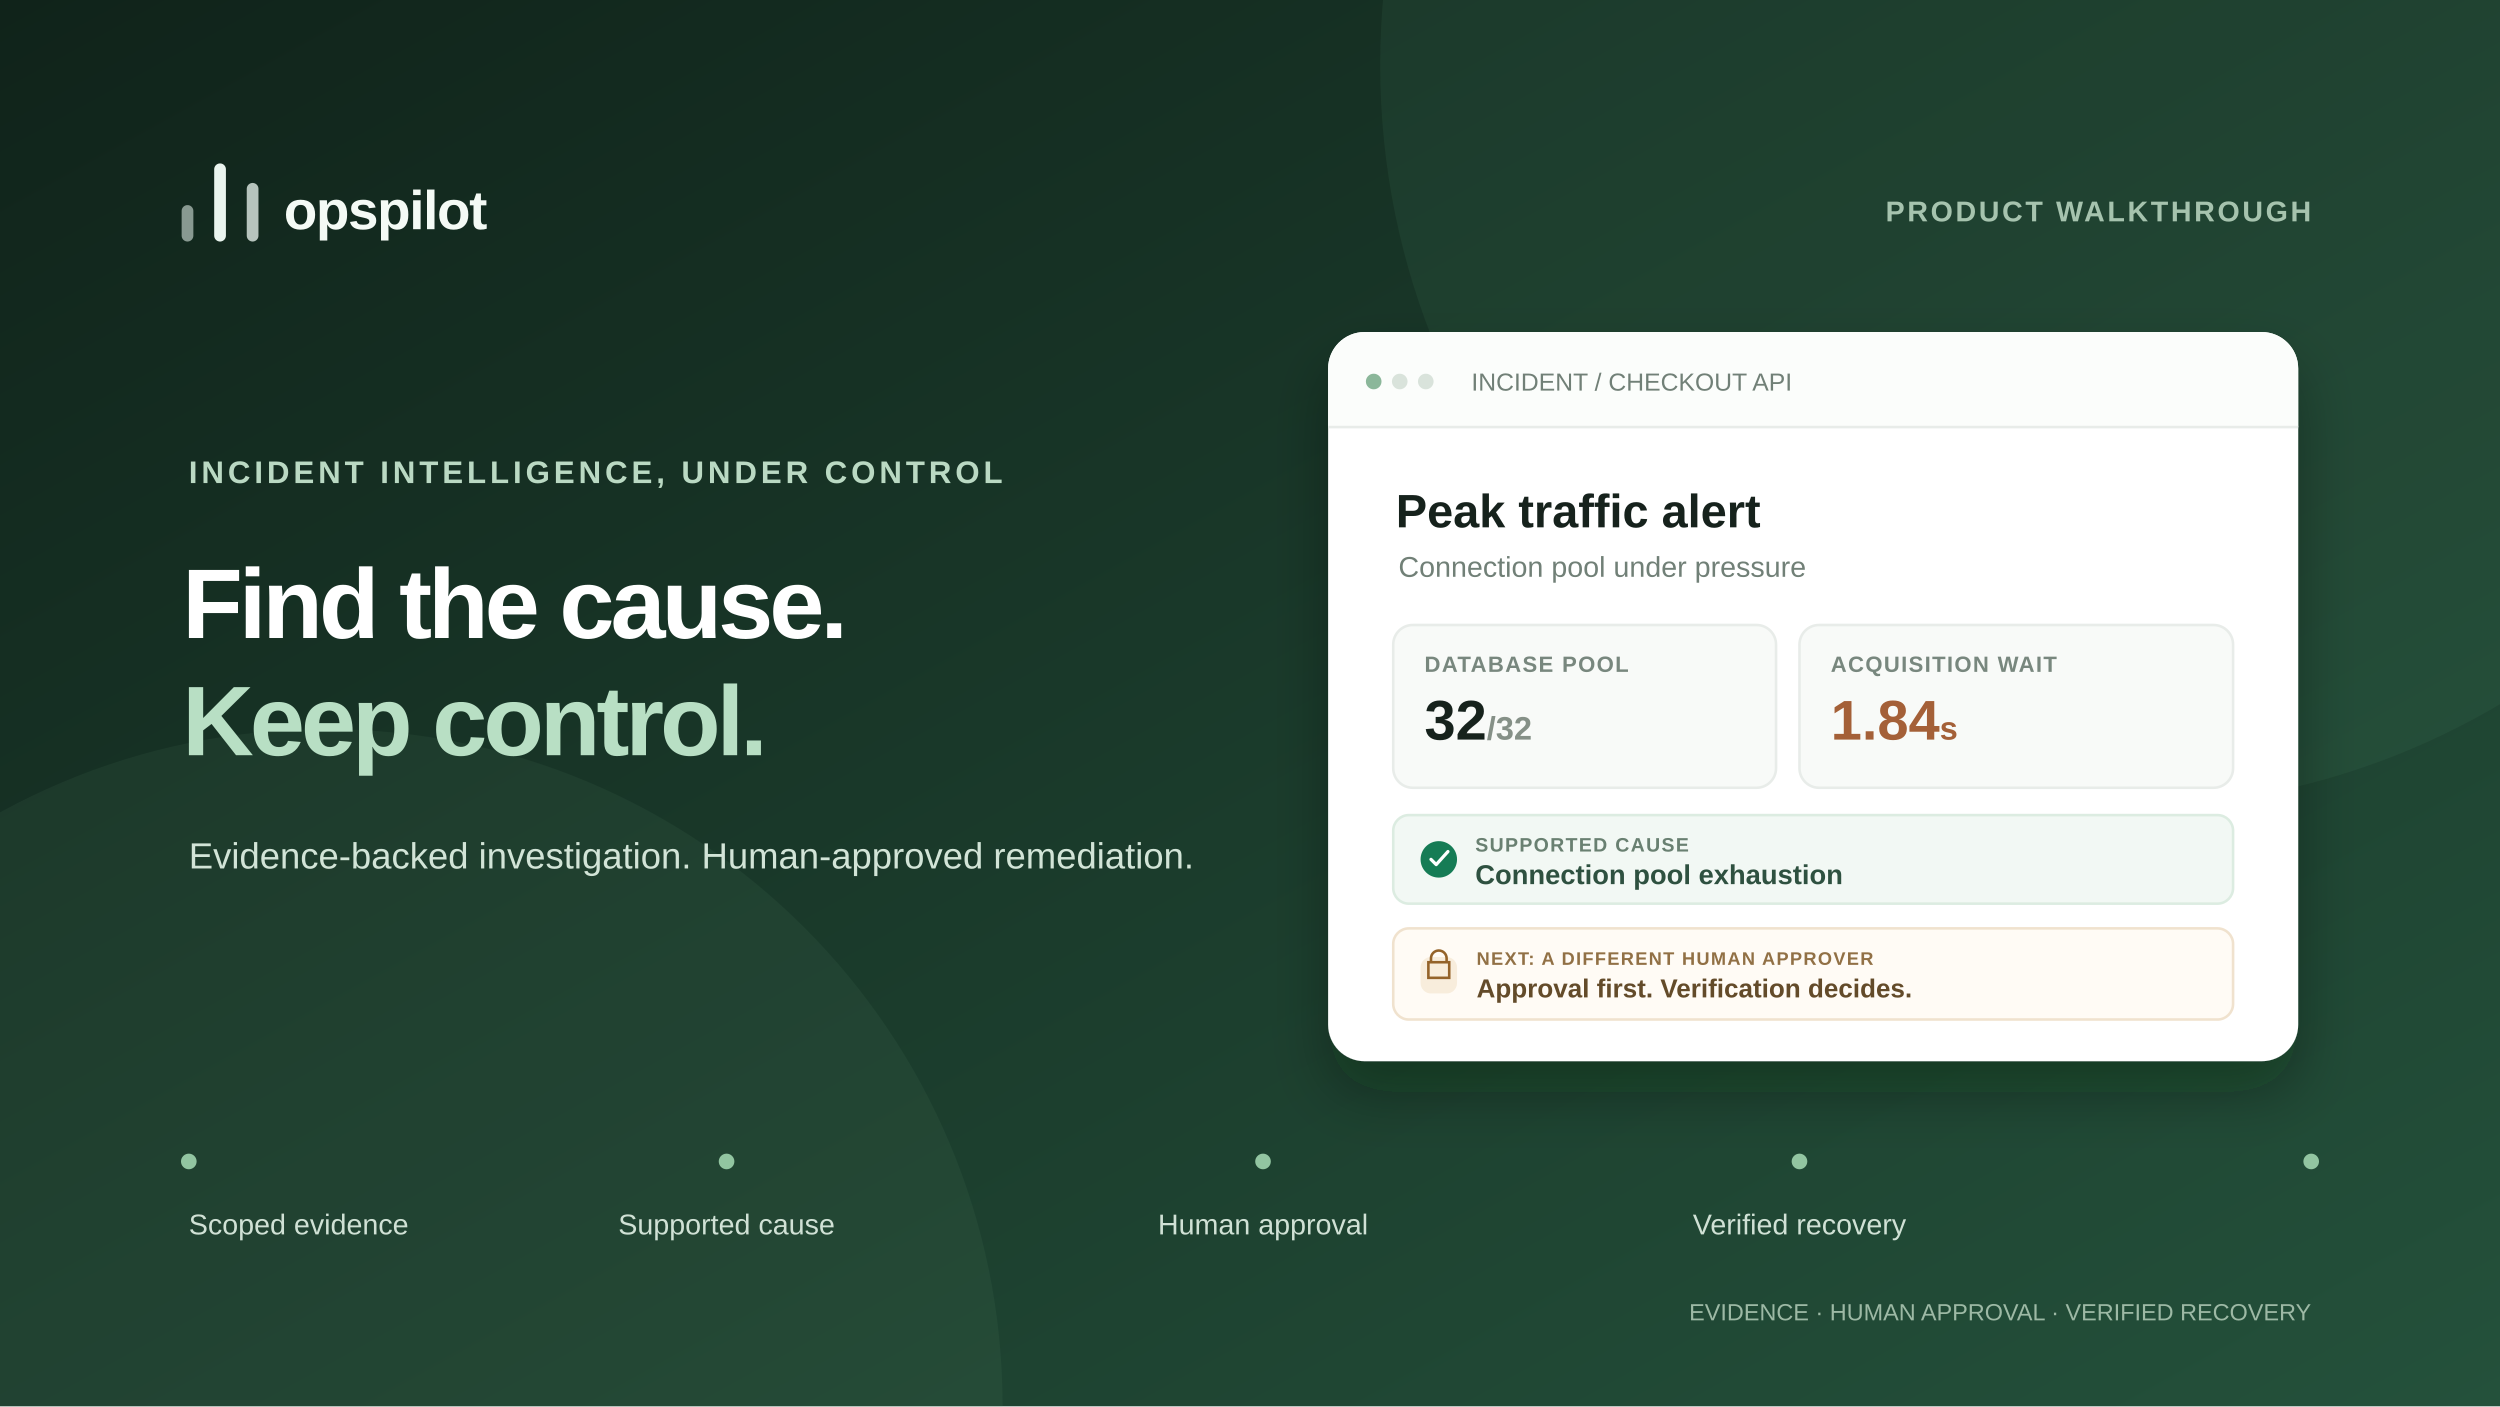
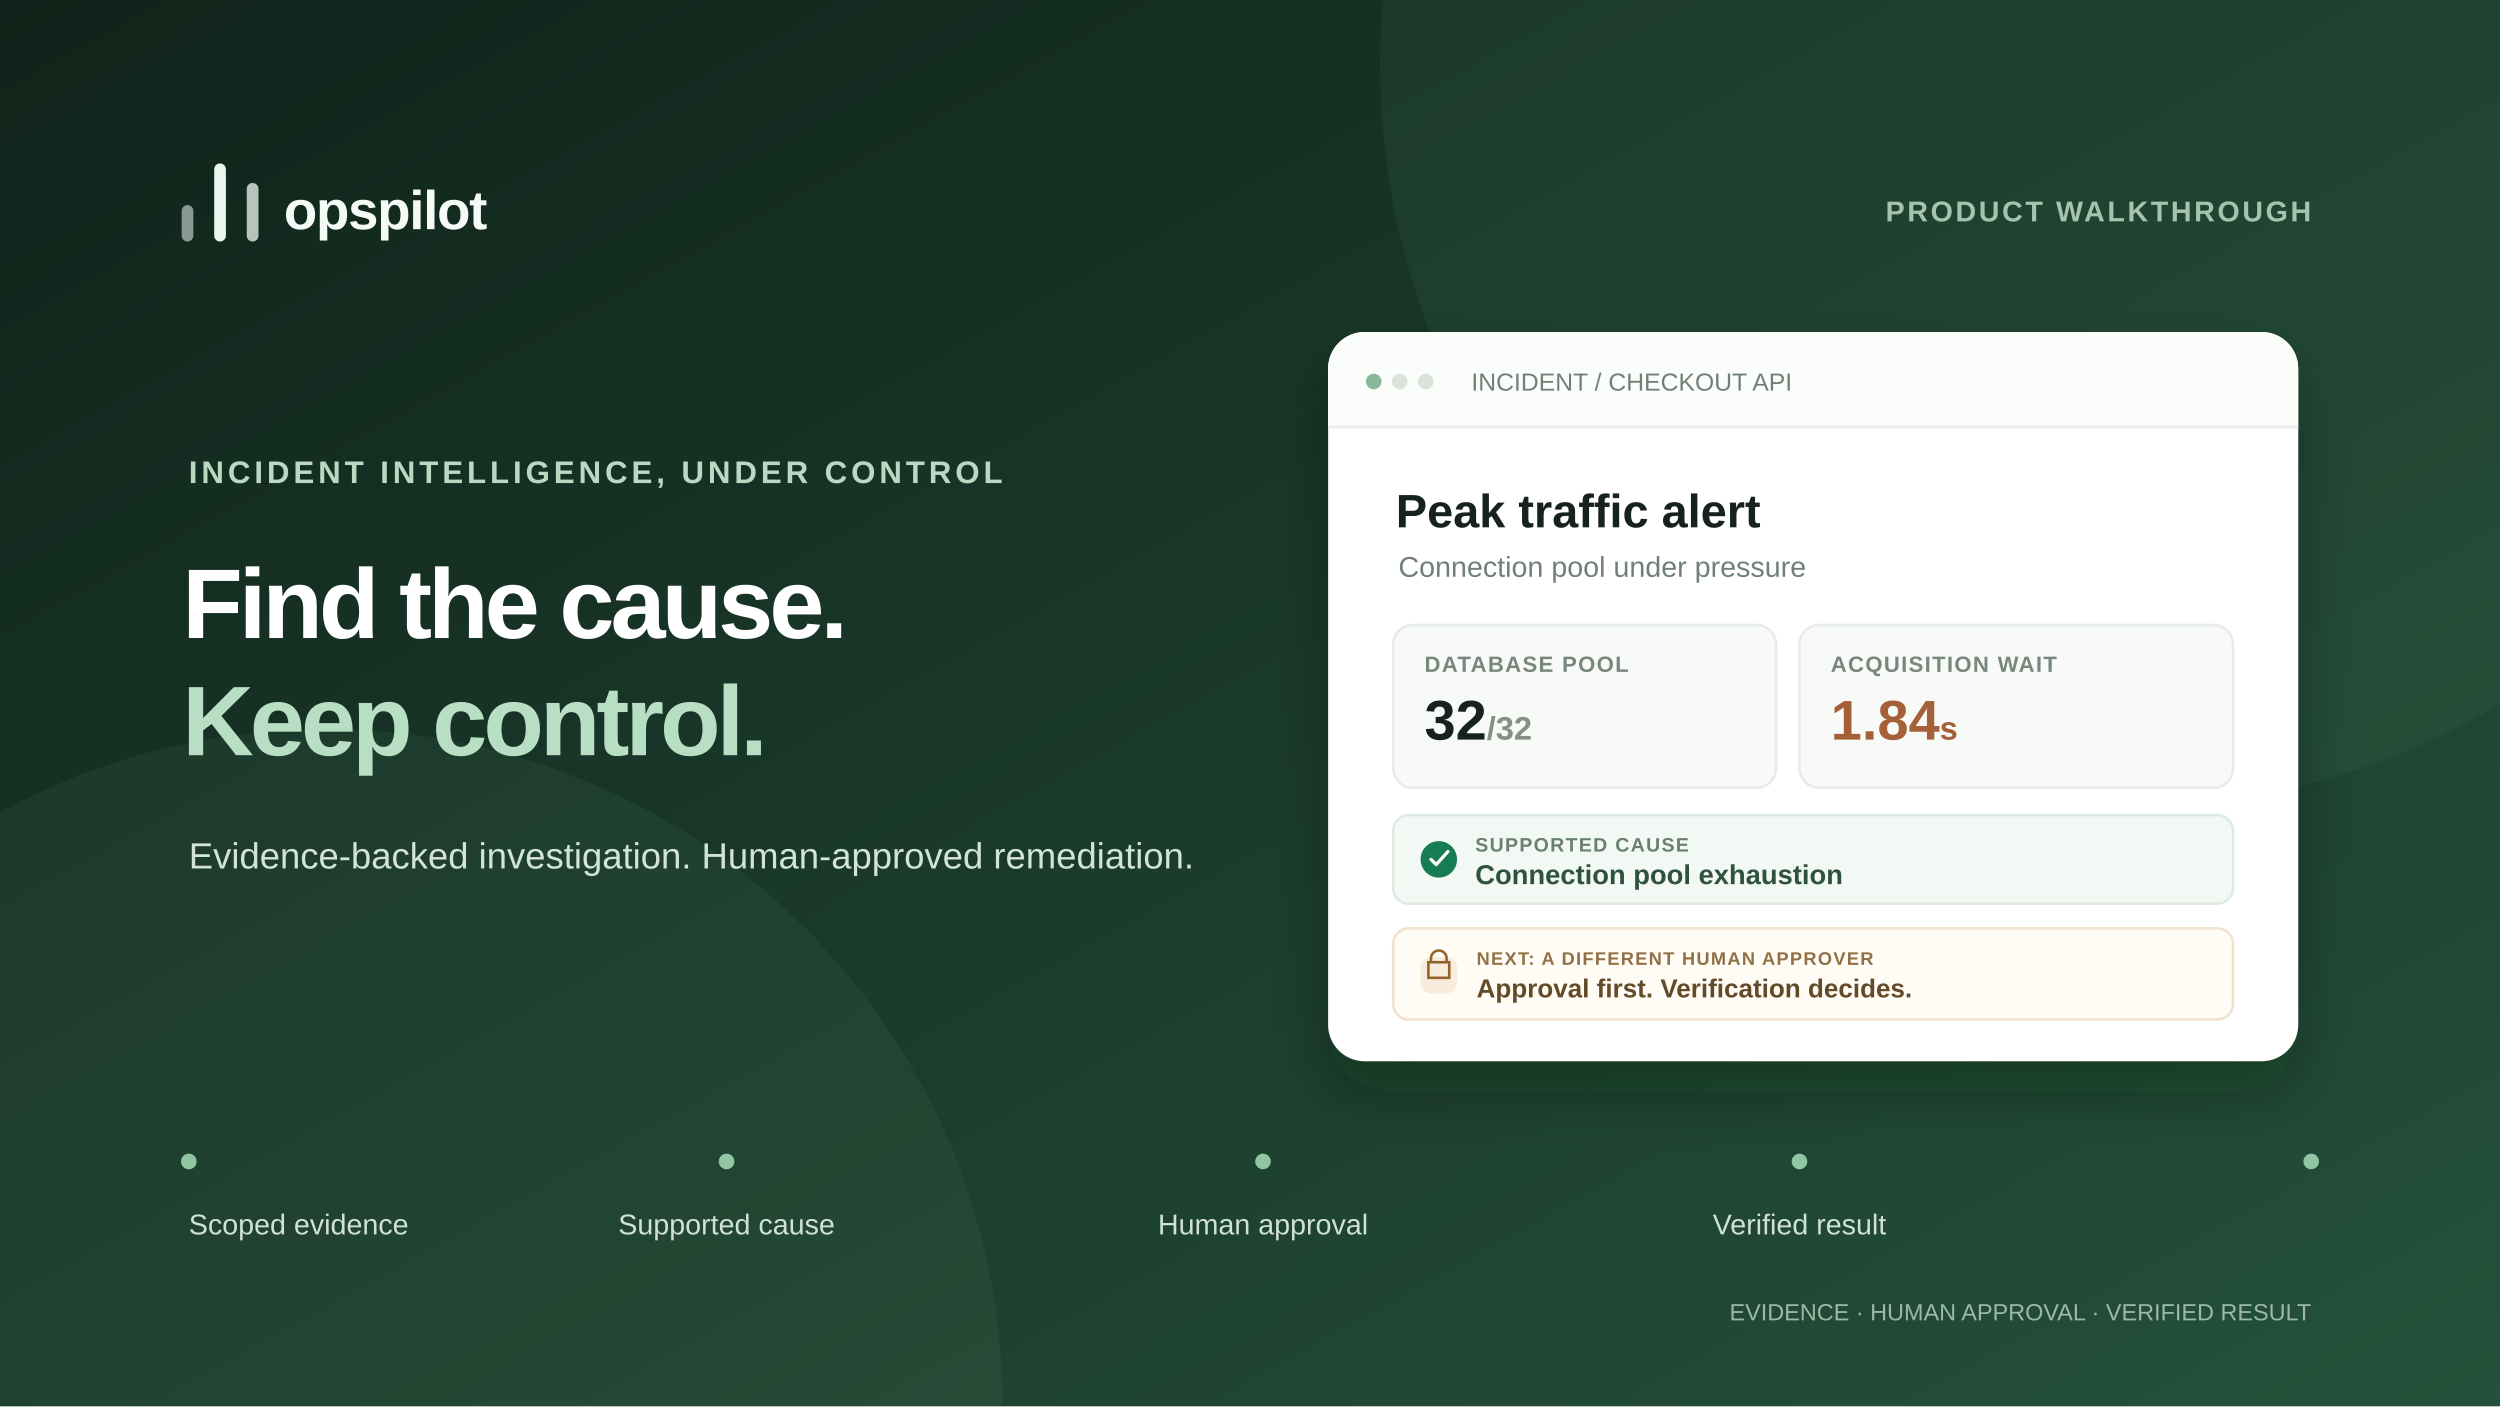
<svg xmlns="http://www.w3.org/2000/svg" viewBox="0 0 1920 1080" role="img" aria-label="OpsPilot demo: evidence first, action under human control">
  <defs>
    <linearGradient id="bg" x1="0" x2="1" y1="0" y2="1">
      <stop stop-color="#10231a" />
      <stop offset="1" stop-color="#24513b" />
    </linearGradient>
    <linearGradient id="line" x1="0" x2="1">
      <stop stop-color="#85c39a" />
      <stop offset="1" stop-color="#d4ead9" />
    </linearGradient>
    <filter id="shadow" x="-20%" y="-20%" width="140%" height="140%">
      <feDropShadow dx="0" dy="24" stdDeviation="22" flood-color="#07140d" flood-opacity=".32" />
    </filter>
  </defs>
  <rect width="1920" height="1080" fill="url(#bg)" />
  <circle cx="1630" cy="50" r="570" fill="#4e8763" opacity=".12" />
  <circle cx="250" cy="1080" r="520" fill="#71a681" opacity=".08" />
  <g transform="translate(144 130)" fill="none" stroke="#eaf5ef" stroke-width="9" stroke-linecap="round">
    <path d="M0 51v-19" opacity=".55" />
    <path d="M25 51V0" />
    <path d="M50 51V15" opacity=".76" />
  </g>
  <text x="218" y="176" fill="#f4faf5" font-family="Segoe UI,Arial,sans-serif" font-size="42" font-weight="700" letter-spacing="-1">opspilot</text>
  <text x="1775" y="170" text-anchor="end" fill="#a6c3ae" font-family="Segoe UI,Arial,sans-serif" font-size="22" font-weight="600" letter-spacing="2">PRODUCT WALKTHROUGH</text>
  <text x="145" y="371" fill="#bad9c3" font-family="Segoe UI,Arial,sans-serif" font-size="24" font-weight="700" letter-spacing="3">INCIDENT INTELLIGENCE, UNDER CONTROL</text>
  <text x="140" y="490" fill="#ffffff" font-family="Segoe UI,Arial,sans-serif" font-size="76" font-weight="600" letter-spacing="-3">Find the cause.</text>
  <text x="140" y="580" fill="#b8dfc4" font-family="Segoe UI,Arial,sans-serif" font-size="76" font-weight="600" letter-spacing="-3">Keep control.</text>
  <text x="145" y="667" fill="#d2e4d7" font-family="Segoe UI,Arial,sans-serif" font-size="28">Evidence-backed investigation. Human-approved remediation.</text>
  <g filter="url(#shadow)">
    <rect x="1020" y="255" width="745" height="560" rx="28" fill="#fff" />
    <path d="M1048 255h689a28 28 0 0 1 28 28v45h-745v-45a28 28 0 0 1 28-28Z" fill="#fbfdfb" />
    <path d="M1020 328h745" stroke="#e8ece9" stroke-width="2" />
    <circle cx="1055" cy="293" r="6" fill="#8bb79a" />
    <circle cx="1075" cy="293" r="6" fill="#d9e3db" />
    <circle cx="1095" cy="293" r="6" fill="#d9e3db" />
    <text x="1130" y="300" fill="#718077" font-family="Segoe UI,Arial,sans-serif" font-size="19">INCIDENT  /  CHECKOUT API</text>
    <text x="1072" y="405" fill="#18231f" font-family="Segoe UI,Arial,sans-serif" font-size="36" font-weight="650">Peak traffic alert</text>
    <text x="1074" y="443" fill="#718077" font-family="Segoe UI,Arial,sans-serif" font-size="22">Connection pool under pressure</text>
    <rect x="1070" y="480" width="294" height="125" rx="15" fill="#f8faf8" stroke="#e8ece9" stroke-width="2" />
    <rect x="1382" y="480" width="333" height="125" rx="15" fill="#f8faf8" stroke="#e8ece9" stroke-width="2" />
    <text x="1094" y="516" fill="#78877e" font-family="Segoe UI,Arial,sans-serif" font-size="17" font-weight="600" letter-spacing="1">DATABASE POOL</text>
    <text x="1094" y="568" fill="#18231f" font-family="Segoe UI,Arial,sans-serif" font-size="43" font-weight="700">32<tspan fill="#859087" font-size="25">/32</tspan>
    </text>
    <text x="1406" y="516" fill="#78877e" font-family="Segoe UI,Arial,sans-serif" font-size="17" font-weight="600" letter-spacing="1">ACQUISITION WAIT</text>
    <text x="1406" y="568" fill="#a46037" font-family="Segoe UI,Arial,sans-serif" font-size="43" font-weight="700">1.84<tspan fill="#a46037" font-size="25">s</tspan>
    </text>
    <rect x="1070" y="626" width="645" height="68" rx="12" fill="#f2f8f4" stroke="#dcece1" stroke-width="2" />
    <circle cx="1105" cy="660" r="14" fill="#167c55" />
    <path d="m1099 660 4 4 9-10" fill="none" stroke="#fff" stroke-width="2.5" stroke-linecap="round" stroke-linejoin="round" />
    <text x="1133" y="654" fill="#698071" font-family="Segoe UI,Arial,sans-serif" font-size="15" font-weight="700" letter-spacing="1">SUPPORTED CAUSE</text>
    <text x="1133" y="679" fill="#2f5140" font-family="Segoe UI,Arial,sans-serif" font-size="21" font-weight="700">Connection pool exhaustion</text>
    <rect x="1070" y="713" width="645" height="70" rx="12" fill="#fffbf5" stroke="#f0e2ce" stroke-width="2" />
    <rect x="1091" y="735" width="28" height="28" rx="8" fill="#f8eddc" />
    <path d="M1099 739v-3a6 6 0 0 1 12 0v3m-14 0h16v12h-16z" fill="none" stroke="#946329" stroke-width="2" />
    <text x="1134" y="741" fill="#917044" font-family="Segoe UI,Arial,sans-serif" font-size="14" font-weight="700" letter-spacing="1">NEXT: A DIFFERENT HUMAN APPROVER</text>
    <text x="1134" y="766" fill="#644b29" font-family="Segoe UI,Arial,sans-serif" font-size="20" font-weight="650">Approval first. Verification decides.</text>
  </g>
  <path d="M145 892h1630" stroke="url(#line)" stroke-width="3" opacity=".55" />
  <circle cx="145" cy="892" r="6" fill="#92c5a1" />
  <circle cx="558" cy="892" r="6" fill="#92c5a1" />
  <circle cx="970" cy="892" r="6" fill="#92c5a1" />
  <circle cx="1382" cy="892" r="6" fill="#92c5a1" />
  <circle cx="1775" cy="892" r="6" fill="#92c5a1" />
  <text x="145" y="948" fill="#d0e1d5" font-family="Segoe UI,Arial,sans-serif" font-size="22">Scoped evidence</text>
  <text x="558" y="948" text-anchor="middle" fill="#d0e1d5" font-family="Segoe UI,Arial,sans-serif" font-size="22">Supported cause</text>
  <text x="970" y="948" text-anchor="middle" fill="#d0e1d5" font-family="Segoe UI,Arial,sans-serif" font-size="22">Human approval</text>
-   <text x="1382" y="948" text-anchor="middle" fill="#d0e1d5" font-family="Segoe UI,Arial,sans-serif" font-size="22">Verified recovery</text>
-   <text x="1775" y="1014" text-anchor="end" fill="#9db9a5" font-family="Segoe UI,Arial,sans-serif" font-size="18">EVIDENCE  ·  HUMAN APPROVAL  ·  VERIFIED RECOVERY</text>
+   <text x="1382" y="948" text-anchor="middle" fill="#d0e1d5" font-family="Segoe UI,Arial,sans-serif" font-size="22">Verified result</text>
+   <text x="1775" y="1014" text-anchor="end" fill="#9db9a5" font-family="Segoe UI,Arial,sans-serif" font-size="18">EVIDENCE  ·  HUMAN APPROVAL  ·  VERIFIED RESULT</text>
</svg>
